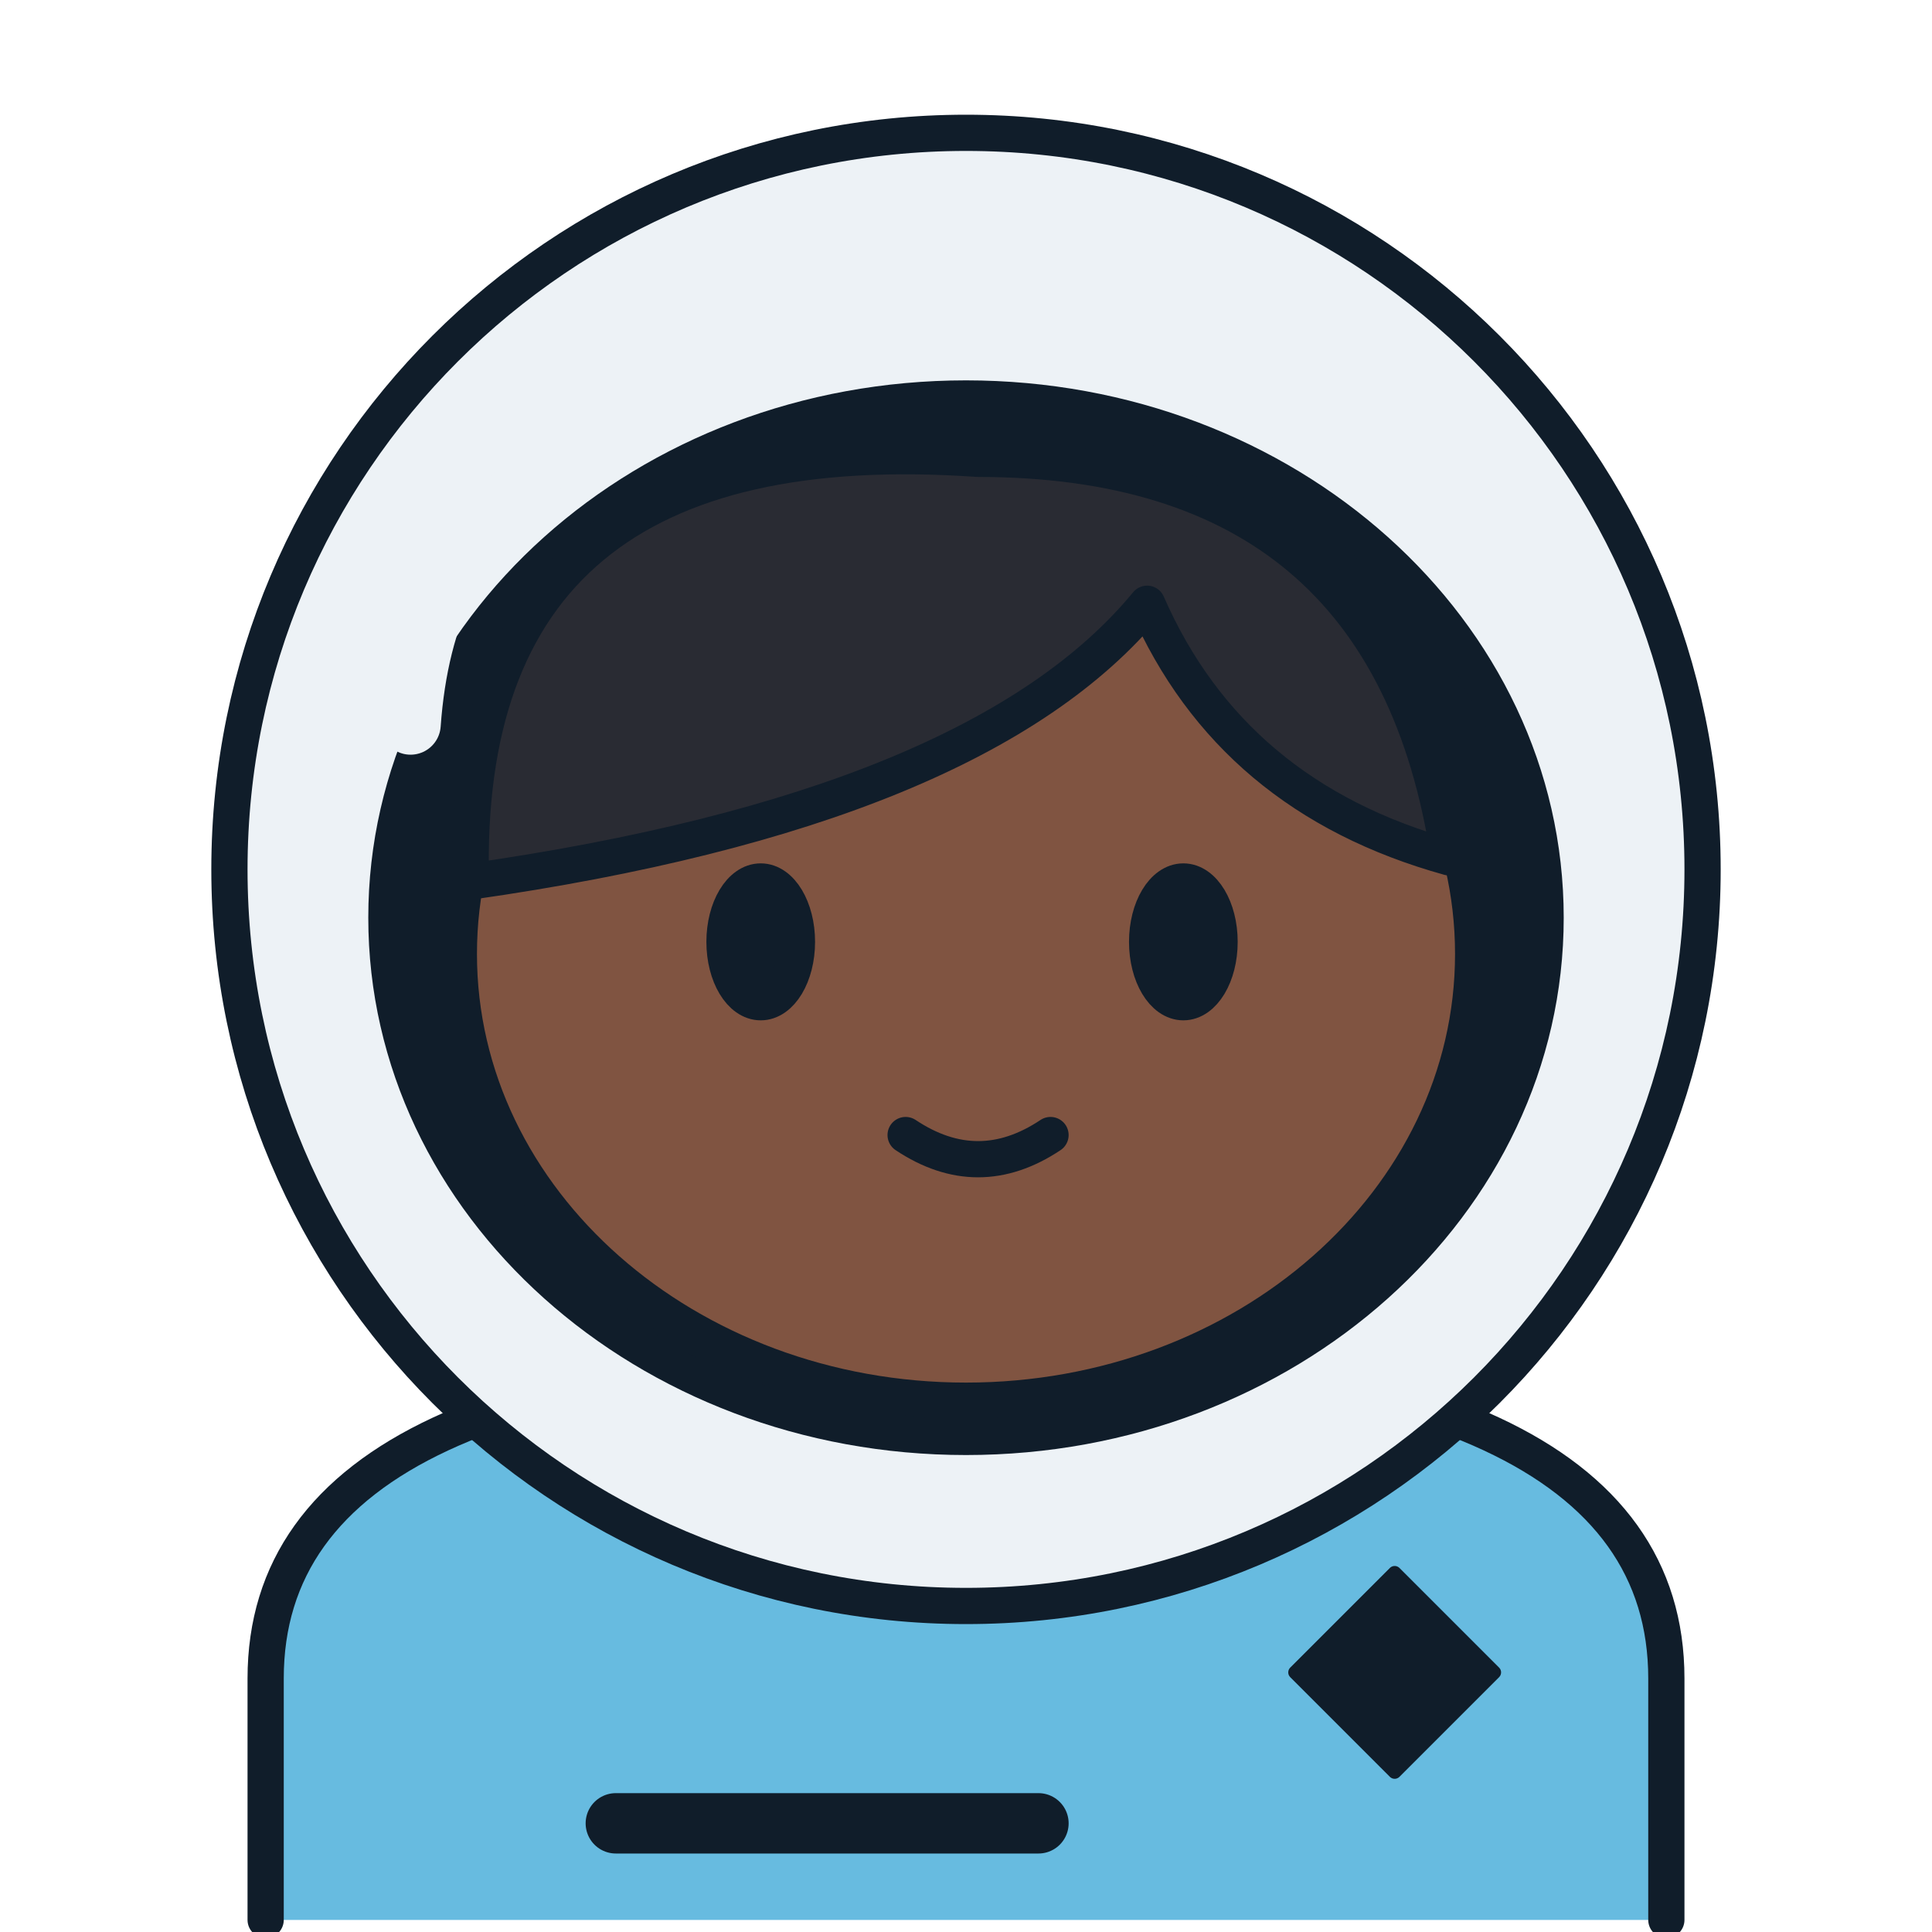
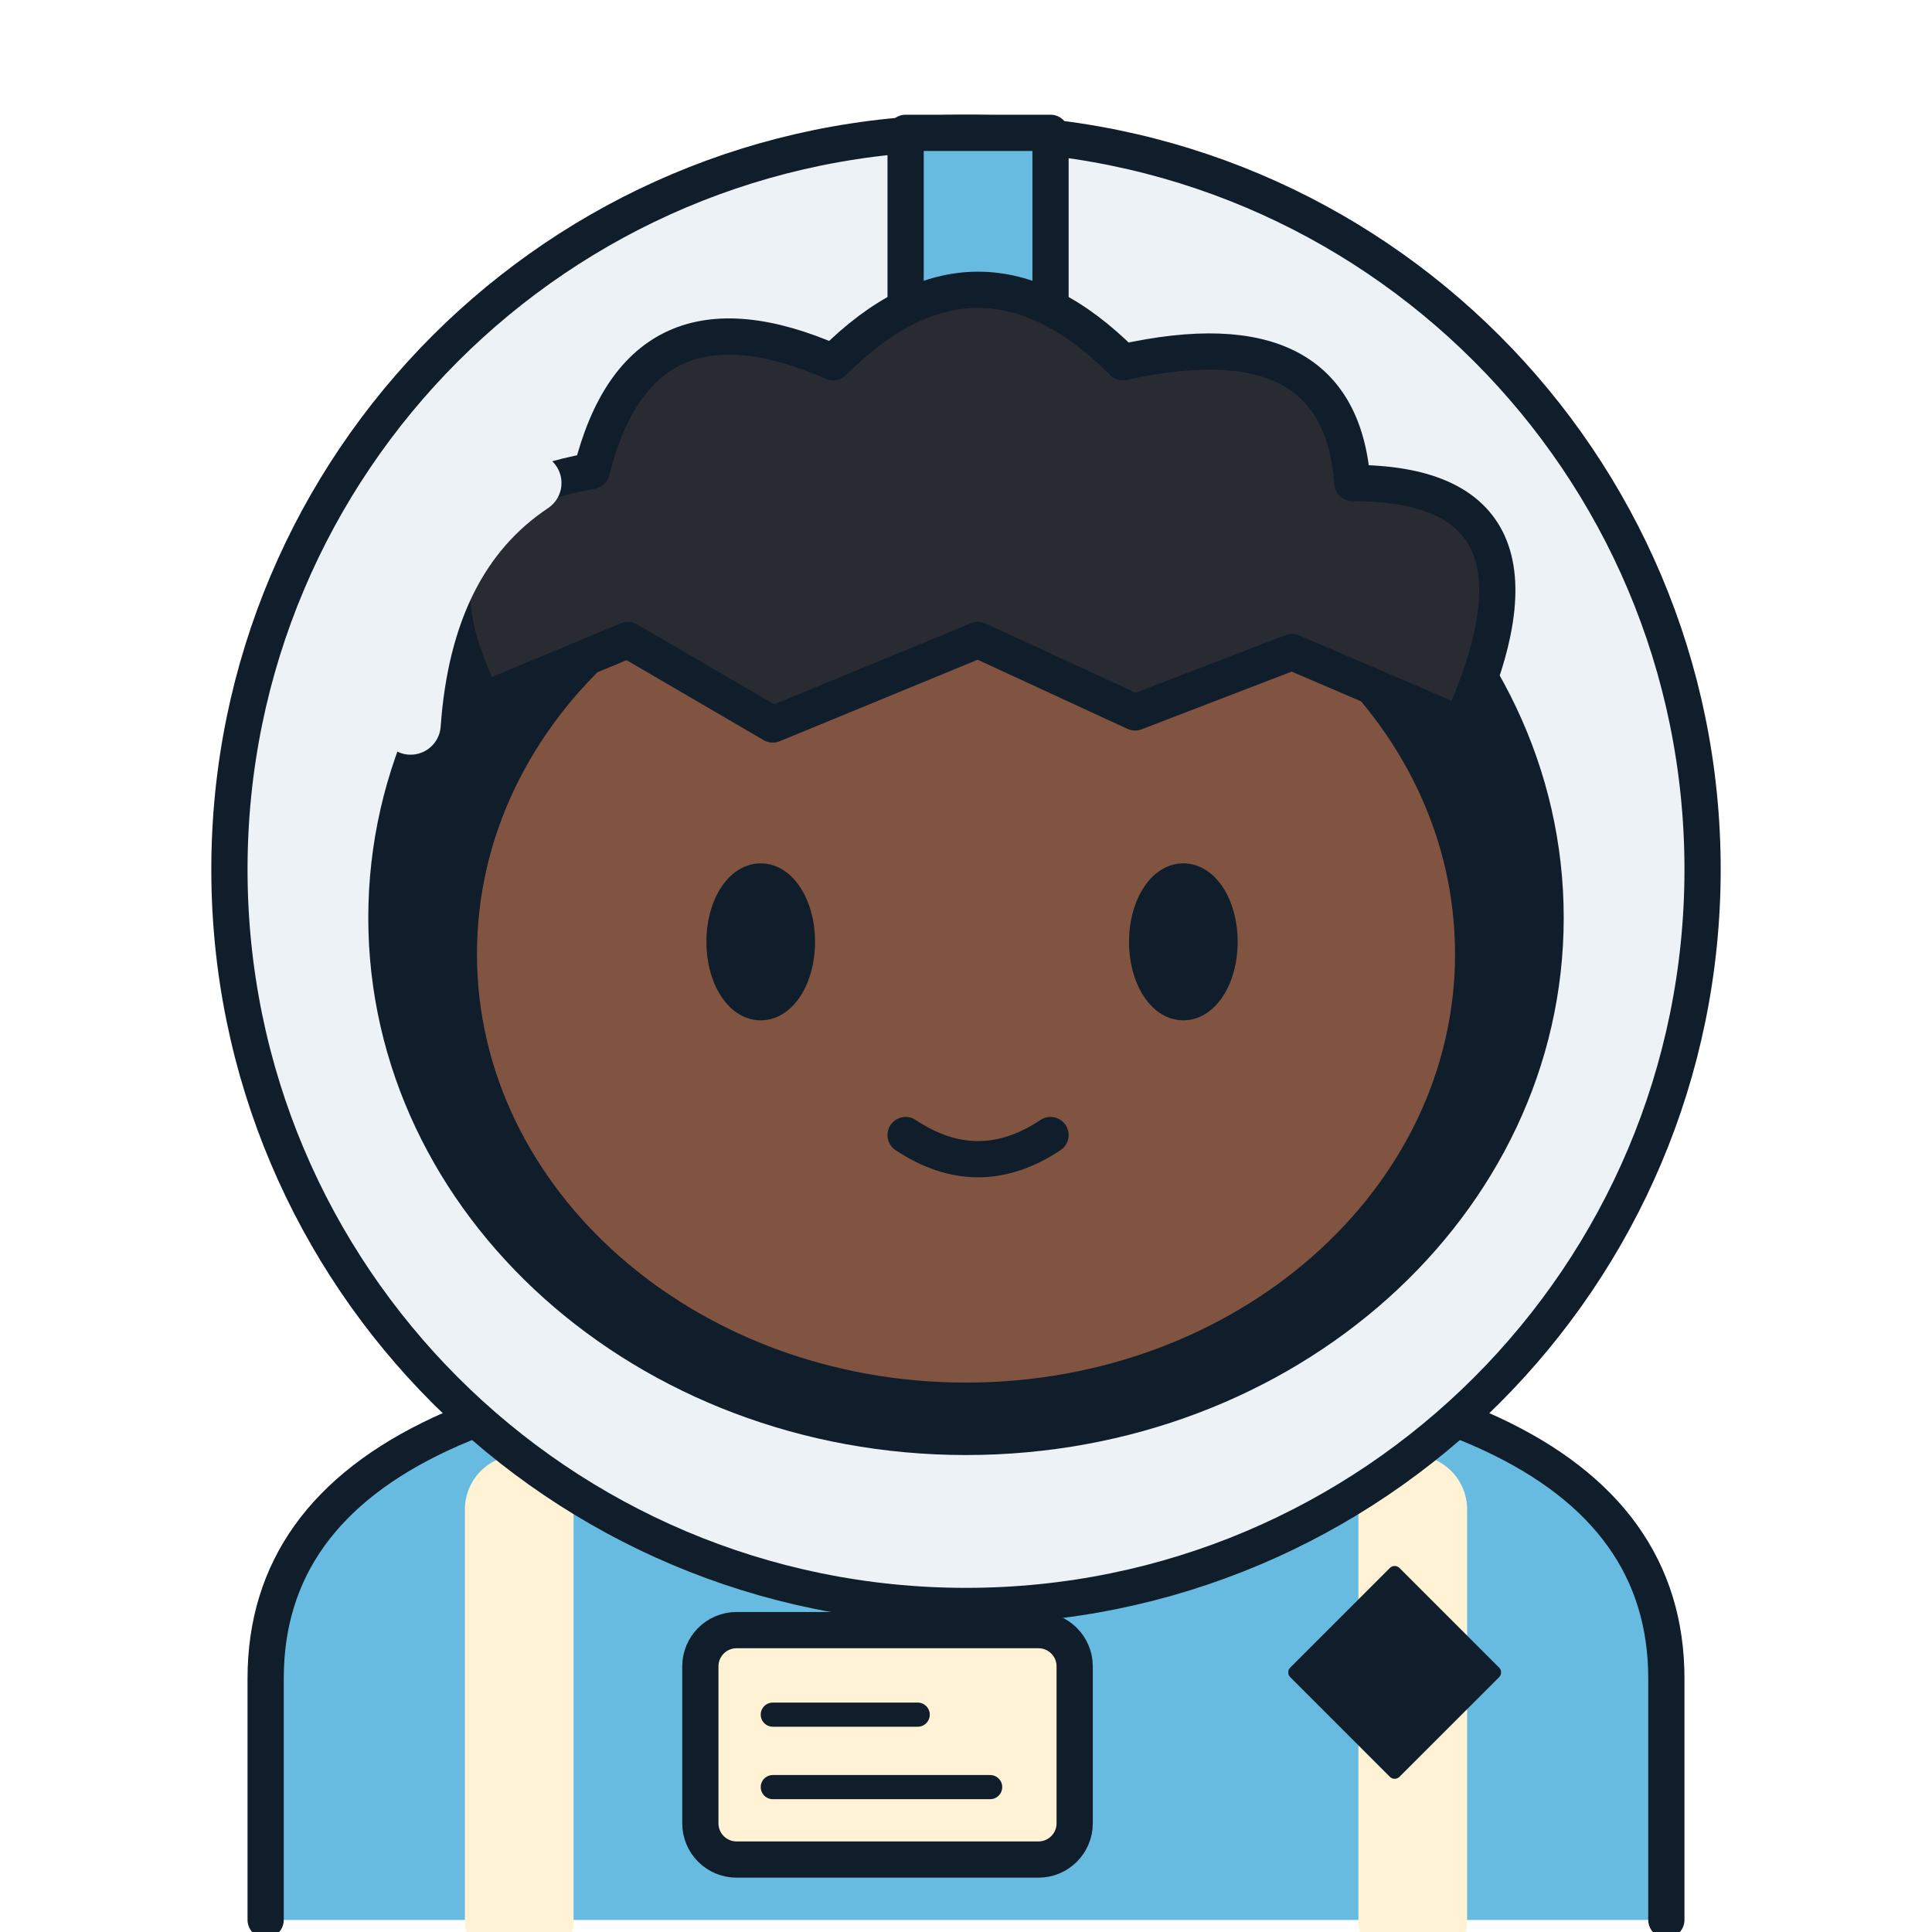
<svg xmlns="http://www.w3.org/2000/svg" viewBox="0 0 160 160">
  <g stroke="#101d2a" stroke-width="3" stroke-linecap="round" stroke-linejoin="round">
    <path d="M22 159v-20q0-27 58-27t58 27v20" fill="#67bbe0" />
+     <path d="M43 125v34m74-34v34" stroke="#fff2d5" stroke-width="9" />
    <rect x="59" y="111" width="42" height="15" rx="6" fill="#101d2a" />
    <ellipse cx="80" cy="72" rx="61" ry="61" fill="#edf2f6" />
+     <path d="M75 11h12v14H75z" fill="#67bbe0" />
    <ellipse cx="80" cy="76" rx="48" ry="43" fill="#101d2a" />
    <ellipse cx="80" cy="79" rx="42" ry="37" fill="#805441" />
-     <path d="M39 73q-1-38 42-35q34 0 39 33q-18-5-25-21q-14 17-56 23Z" fill="#292b33" />
+     <g fill="#292b33">
+       <path d="M40 58q-8-16 9-19q4-16 20-9q12-12 24 0q18-4 19 10q18 0 9 20l-14-6-13 5-13-6-17 7-12-7Z" />
+     </g>
    <path d="M34 60q1-14 10-20" stroke="#edf2f6" stroke-width="5" fill="none" />
    <ellipse cx="63" cy="78" rx="3" ry="5" fill="#101d2a" />
    <ellipse cx="98" cy="78" rx="3" ry="5" fill="#101d2a" />
    <path d="M75 94q6 4 12 0" fill="none" />
    <g transform="translate(105 128) scale(.75)" fill="#101d2a" stroke-width="1.5">
      <path d="m14 3 11 11-11 11L3 14Z" />
    </g>
-     <path d="M51 151h35" stroke="#101d2a" stroke-width="5" />
+     <rect x="58" y="135" width="31" height="19" rx="3" fill="#fff2d5" />
+     <path d="M64 142h12m-12 6h18" stroke-width="2" />
  </g>
</svg>
